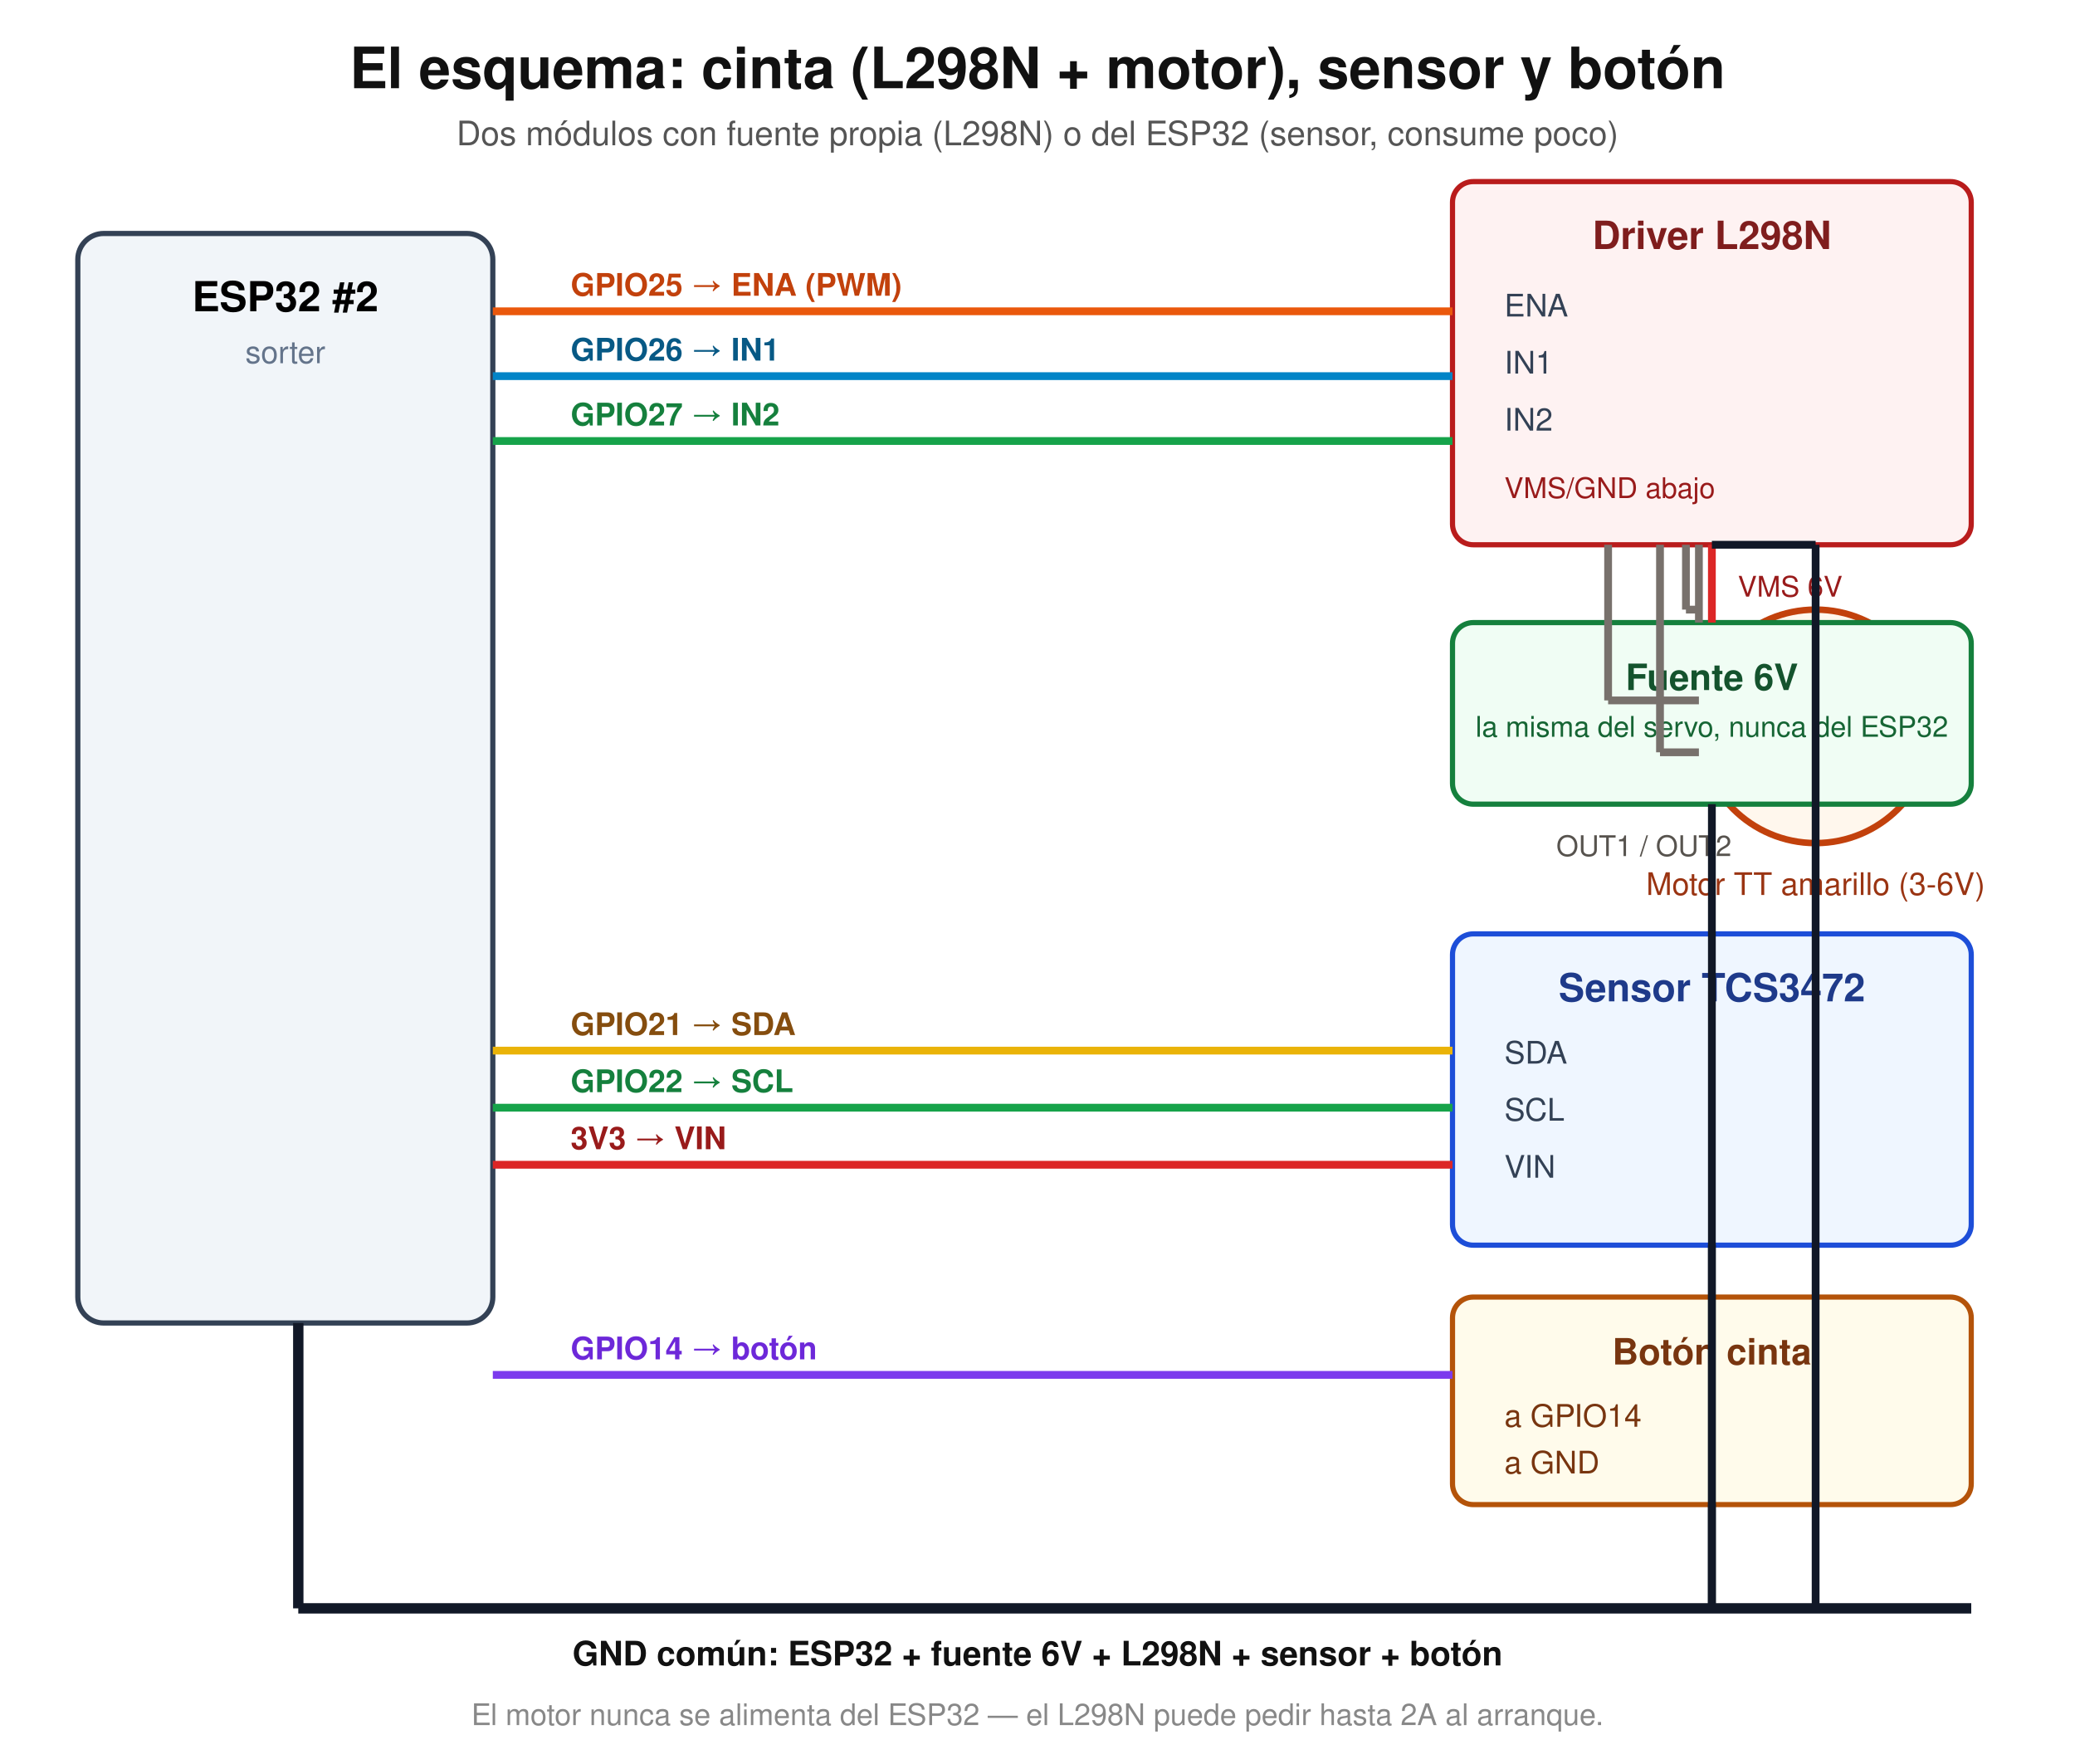
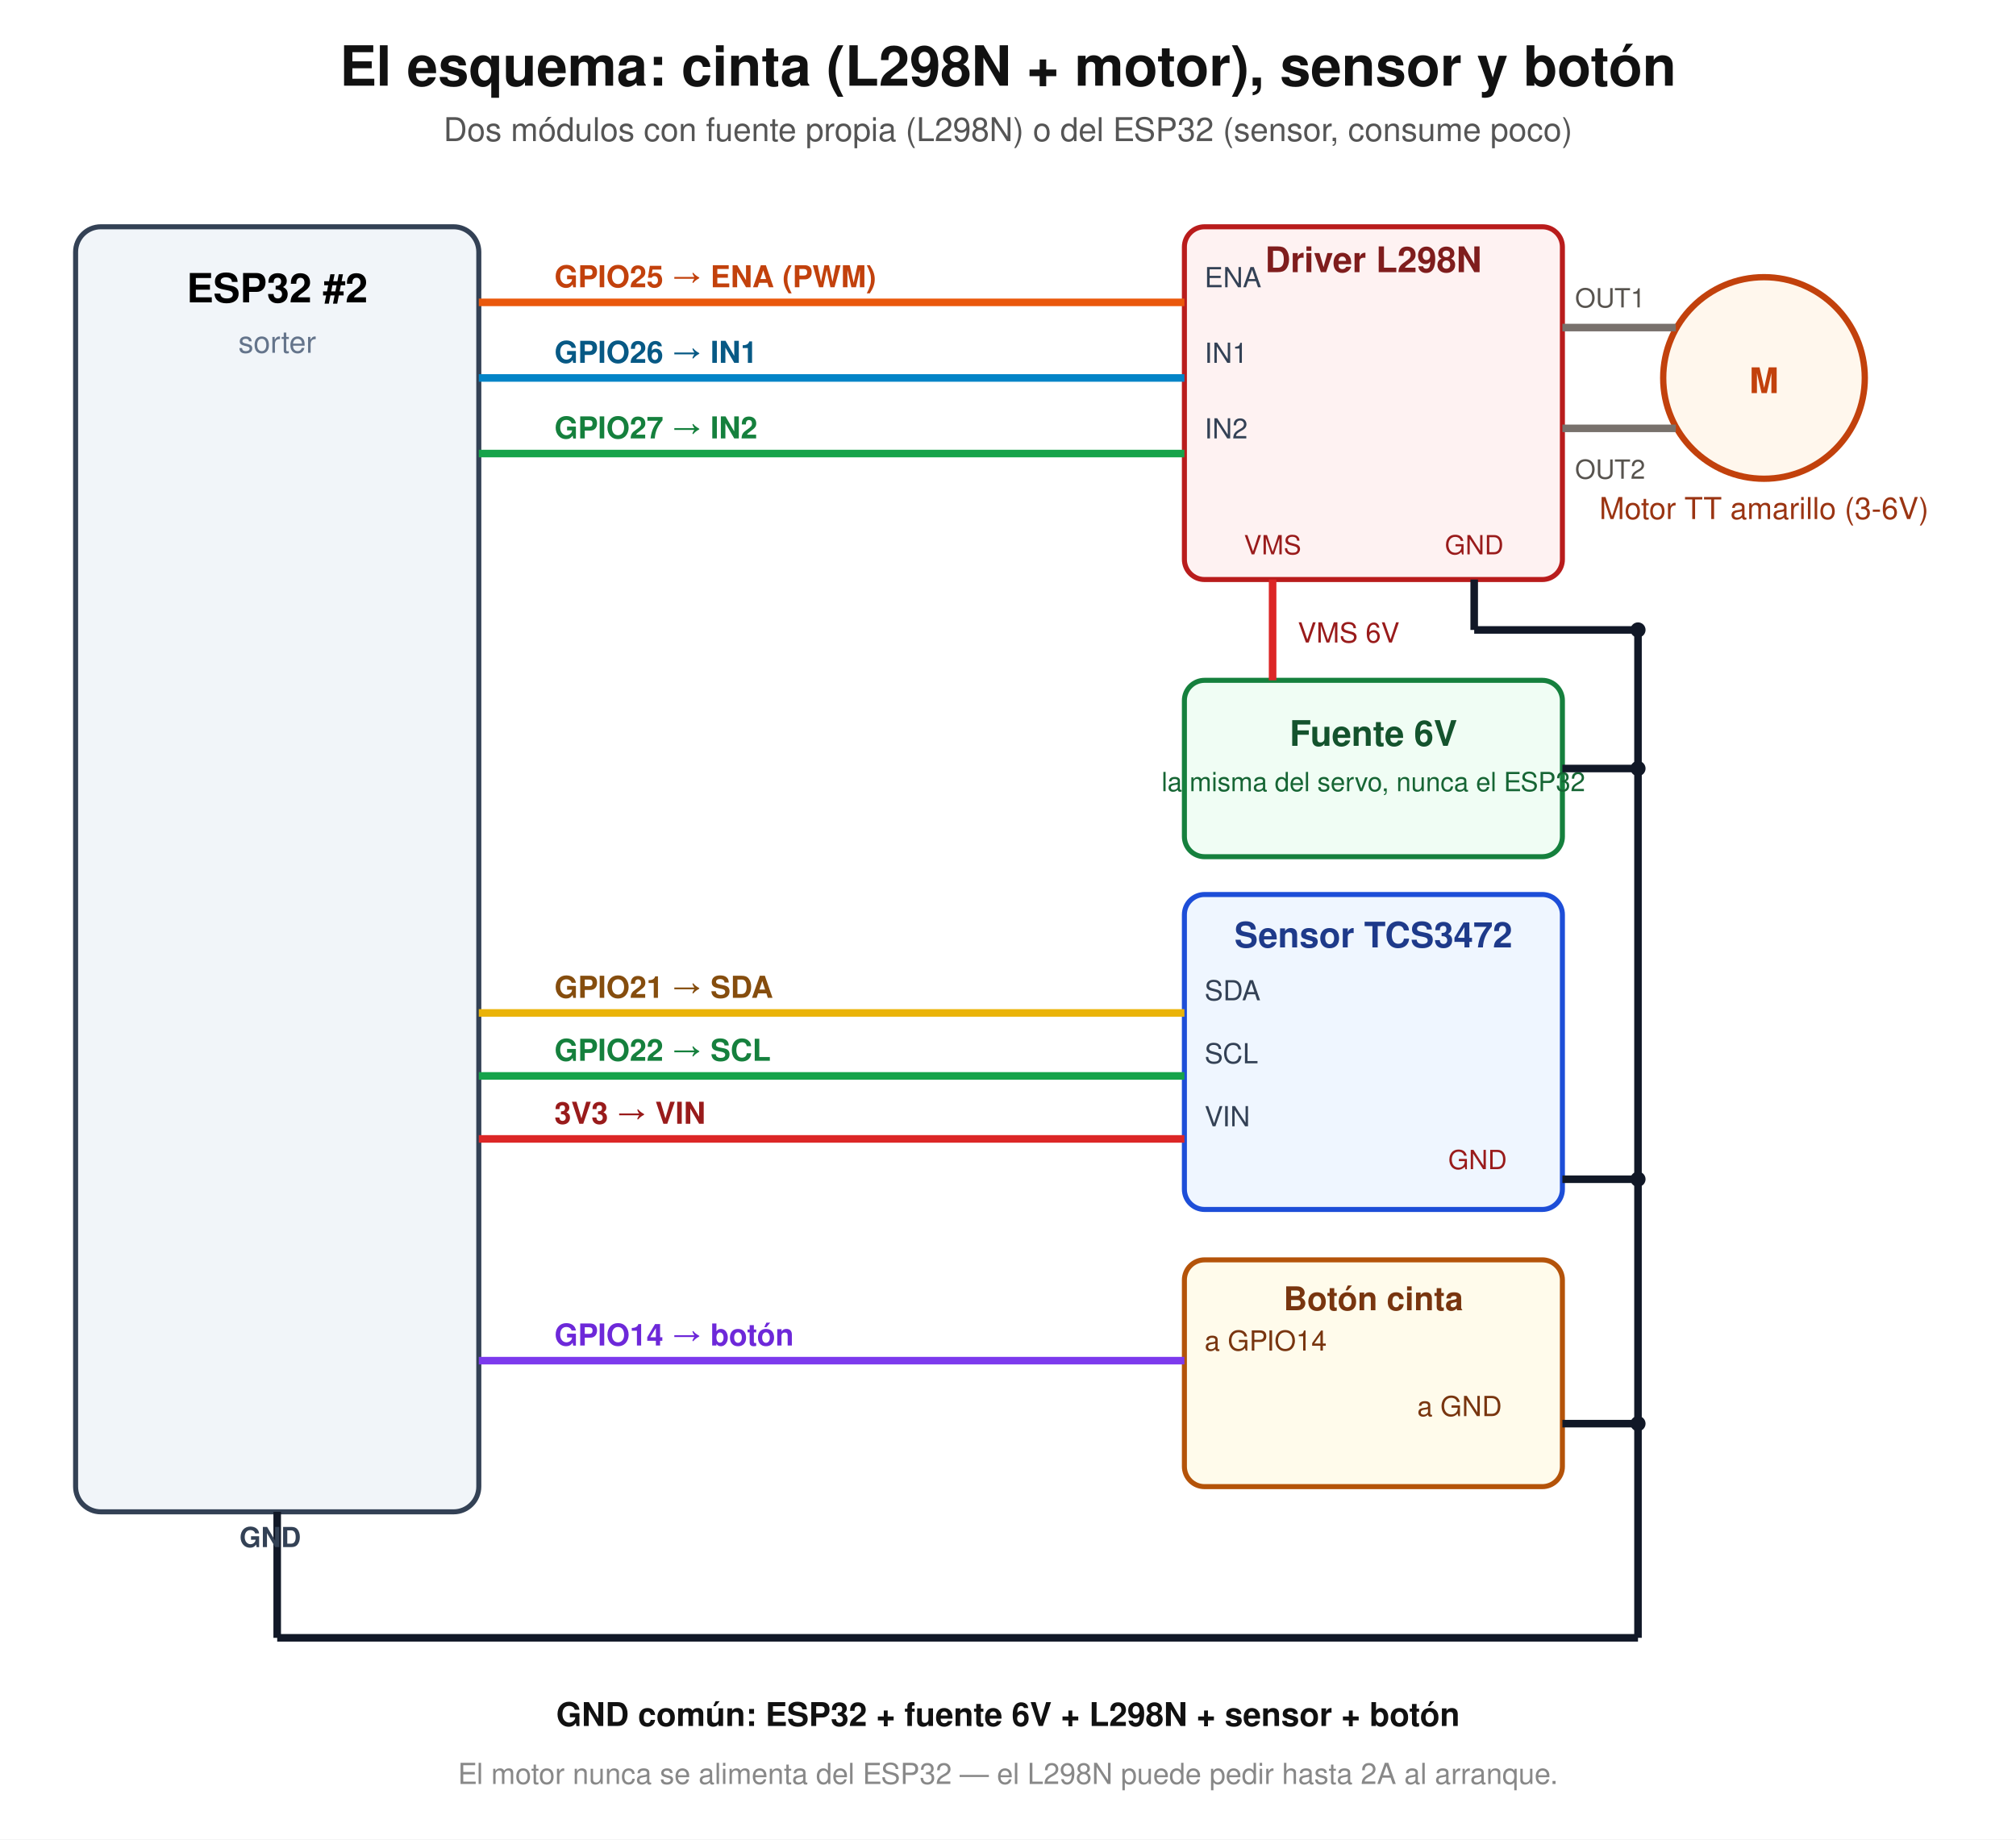
- <svg xmlns="http://www.w3.org/2000/svg" viewBox="0 0 800 680" font-family="Segoe UI, Helvetica, Arial, sans-serif">
-   <rect x="0" y="0" width="800" height="680" fill="#ffffff" />
+ <svg xmlns="http://www.w3.org/2000/svg" viewBox="0 0 800 730" font-family="Segoe UI, Helvetica, Arial, sans-serif">
+   <rect x="0" y="0" width="800" height="730" fill="#ffffff" />
  <text x="400" y="34" text-anchor="middle" font-size="22" font-weight="800" fill="#111">El esquema: cinta (L298N + motor), sensor y botón</text>
  <text x="400" y="56" text-anchor="middle" font-size="13" fill="#555">Dos módulos con fuente propia (L298N) o del ESP32 (sensor, consume poco)</text>
-   <rect x="30" y="90" width="160" height="420" rx="10" fill="#f1f5f9" stroke="#334155" stroke-width="2" />
+   <rect x="30" y="90" width="160" height="510" rx="10" fill="#f1f5f9" stroke="#334155" stroke-width="2" />
  <text x="110" y="120" text-anchor="middle" font-size="16" font-weight="800">ESP32 #2</text>
  <text x="110" y="140" text-anchor="middle" font-size="12" fill="#64748b">sorter</text>
-   <rect x="560" y="70" width="200" height="140" rx="8" fill="#fef2f2" stroke="#b91c1c" stroke-width="2" />
-   <text x="660" y="96" text-anchor="middle" font-size="15" font-weight="700" fill="#7f1d1d">Driver L298N</text>
-   <text x="580" y="122" font-size="12" fill="#334155">ENA</text>
-   <text x="580" y="144" font-size="12" fill="#334155">IN1</text>
-   <text x="580" y="166" font-size="12" fill="#334155">IN2</text>
-   <text x="580" y="192" font-size="11" fill="#991b1b">VMS/GND abajo</text>
-   <circle cx="700" cy="280" r="45" fill="#fff7ed" stroke="#c2410c" stroke-width="2.5" />
-   <text x="700" y="286" text-anchor="middle" font-size="14" font-weight="800" fill="#c2410c">M</text>
-   <text x="700" y="345" text-anchor="middle" font-size="12" fill="#9a3412">Motor TT amarillo (3-6V)</text>
-   <rect x="560" y="240" width="200" height="70" rx="8" fill="#f0fdf4" stroke="#15803d" stroke-width="2" />
-   <text x="660" y="266" text-anchor="middle" font-size="14" font-weight="700" fill="#14532d">Fuente 6V</text>
-   <text x="660" y="284" text-anchor="middle" font-size="11" fill="#166534">la misma del servo, nunca del ESP32</text>
-   <rect x="560" y="360" width="200" height="120" rx="8" fill="#eff6ff" stroke="#1d4ed8" stroke-width="2" />
-   <text x="660" y="386" text-anchor="middle" font-size="15" font-weight="700" fill="#1e3a8a">Sensor TCS3472</text>
-   <text x="580" y="410" font-size="12" fill="#334155">SDA</text>
-   <text x="580" y="432" font-size="12" fill="#334155">SCL</text>
-   <text x="580" y="454" font-size="12" fill="#334155">VIN</text>
-   <rect x="560" y="500" width="200" height="80" rx="8" fill="#fffbeb" stroke="#b45309" stroke-width="2" />
-   <text x="660" y="526" text-anchor="middle" font-size="14" font-weight="700" fill="#78350f">Botón cinta</text>
-   <text x="580" y="550" font-size="12" fill="#78350f">a GPIO14</text>
-   <text x="580" y="568" font-size="12" fill="#78350f">a GND</text>
-   <line x1="190" y1="120" x2="560" y2="120" stroke="#ea580c" stroke-width="3" />
+   <rect x="470" y="90" width="150" height="140" rx="8" fill="#fef2f2" stroke="#b91c1c" stroke-width="2" />
+   <text x="545" y="108" text-anchor="middle" font-size="14" font-weight="700" fill="#7f1d1d">Driver L298N</text>
+   <text x="478" y="114" font-size="11" fill="#334155">ENA</text>
+   <text x="478" y="144" font-size="11" fill="#334155">IN1</text>
+   <text x="478" y="174" font-size="11" fill="#334155">IN2</text>
+   <text x="505" y="220" text-anchor="middle" font-size="10.5" fill="#991b1b">VMS</text>
+   <text x="585" y="220" text-anchor="middle" font-size="10.5" fill="#991b1b">GND</text>
+   <circle cx="700" cy="150" r="40" fill="#fff7ed" stroke="#c2410c" stroke-width="2.5" />
+   <text x="700" y="156" text-anchor="middle" font-size="14" font-weight="800" fill="#c2410c">M</text>
+   <text x="700" y="206" text-anchor="middle" font-size="12" fill="#9a3412">Motor TT amarillo (3-6V)</text>
+   <text x="625" y="122" font-size="10.5" fill="#57534e">OUT1</text>
+   <text x="625" y="190" font-size="10.5" fill="#57534e">OUT2</text>
+   <rect x="470" y="270" width="150" height="70" rx="8" fill="#f0fdf4" stroke="#15803d" stroke-width="2" />
+   <text x="545" y="296" text-anchor="middle" font-size="14" font-weight="700" fill="#14532d">Fuente 6V</text>
+   <text x="545" y="314" text-anchor="middle" font-size="10.5" fill="#166534">la misma del servo, nunca el ESP32</text>
+   <rect x="470" y="355" width="150" height="125" rx="8" fill="#eff6ff" stroke="#1d4ed8" stroke-width="2" />
+   <text x="545" y="376" text-anchor="middle" font-size="14" font-weight="700" fill="#1e3a8a">Sensor TCS3472</text>
+   <text x="478" y="397" font-size="11" fill="#334155">SDA</text>
+   <text x="478" y="422" font-size="11" fill="#334155">SCL</text>
+   <text x="478" y="447" font-size="11" fill="#334155">VIN</text>
+   <text x="598" y="464" text-anchor="end" font-size="10.5" fill="#991b1b">GND</text>
+   <rect x="470" y="500" width="150" height="90" rx="8" fill="#fffbeb" stroke="#b45309" stroke-width="2" />
+   <text x="545" y="520" text-anchor="middle" font-size="13" font-weight="700" fill="#78350f">Botón cinta</text>
+   <text x="478" y="536" font-size="11" fill="#78350f">a GPIO14</text>
+   <text x="596" y="562" text-anchor="end" font-size="11" fill="#78350f">a GND</text>
+   <line x1="190" y1="120" x2="470" y2="120" stroke="#ea580c" stroke-width="3" />
  <text x="220" y="114" font-size="12" fill="#c2410c" font-weight="700">GPIO25 → ENA (PWM)</text>
-   <line x1="190" y1="145" x2="560" y2="145" stroke="#0284c7" stroke-width="3" />
-   <text x="220" y="139" font-size="12" fill="#075985" font-weight="700">GPIO26 → IN1</text>
-   <line x1="190" y1="170" x2="560" y2="170" stroke="#16a34a" stroke-width="3" />
-   <text x="220" y="164" font-size="12" fill="#15803d" font-weight="700">GPIO27 → IN2</text>
-   <line x1="660" y1="240" x2="660" y2="210" stroke="#dc2626" stroke-width="3" />
-   <text x="670" y="230" font-size="11" fill="#991b1b">VMS 6V</text>
-   <line x1="655" y1="210" x2="655" y2="240" stroke="#78716c" stroke-width="3" />
-   <line x1="655" y1="240" x2="655" y2="240" stroke="none" />
-   <line x1="650" y1="210" x2="650" y2="235" stroke="#78716c" stroke-width="3" />
-   <line x1="650" y1="235" x2="655" y2="235" stroke="#78716c" stroke-width="3" />
-   <line x1="760" y1="200" x2="800" y2="200" stroke="none" />
-   <line x1="620" y1="210" x2="620" y2="270" stroke="#78716c" stroke-width="3" />
-   <line x1="620" y1="270" x2="655" y2="270" stroke="#78716c" stroke-width="3" />
-   <line x1="640" y1="210" x2="640" y2="290" stroke="#78716c" stroke-width="3" />
-   <line x1="640" y1="290" x2="655" y2="290" stroke="#78716c" stroke-width="3" />
-   <text x="600" y="330" font-size="11" fill="#57534e">OUT1 / OUT2</text>
-   <line x1="190" y1="405" x2="560" y2="405" stroke="#eab308" stroke-width="3" />
-   <text x="220" y="399" font-size="12" fill="#854d0e" font-weight="700">GPIO21 → SDA</text>
-   <line x1="190" y1="427" x2="560" y2="427" stroke="#16a34a" stroke-width="3" />
+   <line x1="190" y1="150" x2="470" y2="150" stroke="#0284c7" stroke-width="3" />
+   <text x="220" y="144" font-size="12" fill="#075985" font-weight="700">GPIO26 → IN1</text>
+   <line x1="190" y1="180" x2="470" y2="180" stroke="#16a34a" stroke-width="3" />
+   <text x="220" y="174" font-size="12" fill="#15803d" font-weight="700">GPIO27 → IN2</text>
+   <line x1="620" y1="130" x2="665" y2="130" stroke="#78716c" stroke-width="3" />
+   <line x1="620" y1="170" x2="665" y2="170" stroke="#78716c" stroke-width="3" />
+   <line x1="505" y1="270" x2="505" y2="230" stroke="#dc2626" stroke-width="3" />
+   <text x="515" y="255" font-size="11" fill="#991b1b">VMS 6V</text>
+   <line x1="190" y1="402" x2="470" y2="402" stroke="#eab308" stroke-width="3" />
+   <text x="220" y="396" font-size="12" fill="#854d0e" font-weight="700">GPIO21 → SDA</text>
+   <line x1="190" y1="427" x2="470" y2="427" stroke="#16a34a" stroke-width="3" />
  <text x="220" y="421" font-size="12" fill="#15803d" font-weight="700">GPIO22 → SCL</text>
-   <line x1="190" y1="449" x2="560" y2="449" stroke="#dc2626" stroke-width="3" />
-   <text x="220" y="443" font-size="12" fill="#991b1b" font-weight="700">3V3 → VIN</text>
-   <line x1="190" y1="530" x2="560" y2="530" stroke="#7c3aed" stroke-width="3" />
-   <text x="220" y="524" font-size="12" fill="#6d28d9" font-weight="700">GPIO14 → botón</text>
-   <line x1="115" y1="510" x2="115" y2="620" stroke="#111827" stroke-width="4" />
-   <line x1="115" y1="620" x2="760" y2="620" stroke="#111827" stroke-width="4" />
-   <line x1="660" y1="310" x2="660" y2="620" stroke="#111827" stroke-width="3" />
-   <line x1="660" y1="480" x2="660" y2="620" stroke="#111827" stroke-width="3" />
-   <line x1="660" y1="580" x2="660" y2="620" stroke="#111827" stroke-width="3" />
-   <line x1="660" y1="210" x2="700" y2="210" stroke="#111827" stroke-width="3" />
-   <line x1="700" y1="210" x2="700" y2="620" stroke="#111827" stroke-width="3" />
-   <text x="400" y="642" text-anchor="middle" font-size="13" font-weight="800" fill="#111">GND común: ESP32 + fuente 6V + L298N + sensor + botón</text>
-   <text x="400" y="665" text-anchor="middle" font-size="11.5" fill="#888">El motor nunca se alimenta del ESP32 — el L298N puede pedir hasta 2A al arranque.</text>
+   <line x1="190" y1="452" x2="470" y2="452" stroke="#dc2626" stroke-width="3" />
+   <text x="220" y="446" font-size="12" fill="#991b1b" font-weight="700">3V3 → VIN</text>
+   <line x1="190" y1="540" x2="470" y2="540" stroke="#7c3aed" stroke-width="3" />
+   <text x="220" y="534" font-size="12" fill="#6d28d9" font-weight="700">GPIO14 → botón</text>
+   <line x1="585" y1="230" x2="585" y2="250" stroke="#111827" stroke-width="3" />
+   <line x1="585" y1="250" x2="650" y2="250" stroke="#111827" stroke-width="3" />
+   <line x1="620" y1="305" x2="650" y2="305" stroke="#111827" stroke-width="3" />
+   <line x1="620" y1="468" x2="650" y2="468" stroke="#111827" stroke-width="3" />
+   <line x1="620" y1="565" x2="650" y2="565" stroke="#111827" stroke-width="3" />
+   <line x1="650" y1="250" x2="650" y2="650" stroke="#111827" stroke-width="3" />
+   <line x1="650" y1="650" x2="110" y2="650" stroke="#111827" stroke-width="3" />
+   <line x1="110" y1="650" x2="110" y2="600" stroke="#111827" stroke-width="3" />
+   <circle cx="650" cy="250" r="3" fill="#111827" />
+   <circle cx="650" cy="305" r="3" fill="#111827" />
+   <circle cx="650" cy="468" r="3" fill="#111827" />
+   <circle cx="650" cy="565" r="3" fill="#111827" />
+   <text x="95" y="614" font-size="11" fill="#334155" font-weight="700">GND</text>
+   <text x="400" y="685" text-anchor="middle" font-size="13" font-weight="800" fill="#111">GND común: ESP32 + fuente 6V + L298N + sensor + botón</text>
+   <text x="400" y="708" text-anchor="middle" font-size="11.5" fill="#888">El motor nunca se alimenta del ESP32 — el L298N puede pedir hasta 2A al arranque.</text>
</svg>
